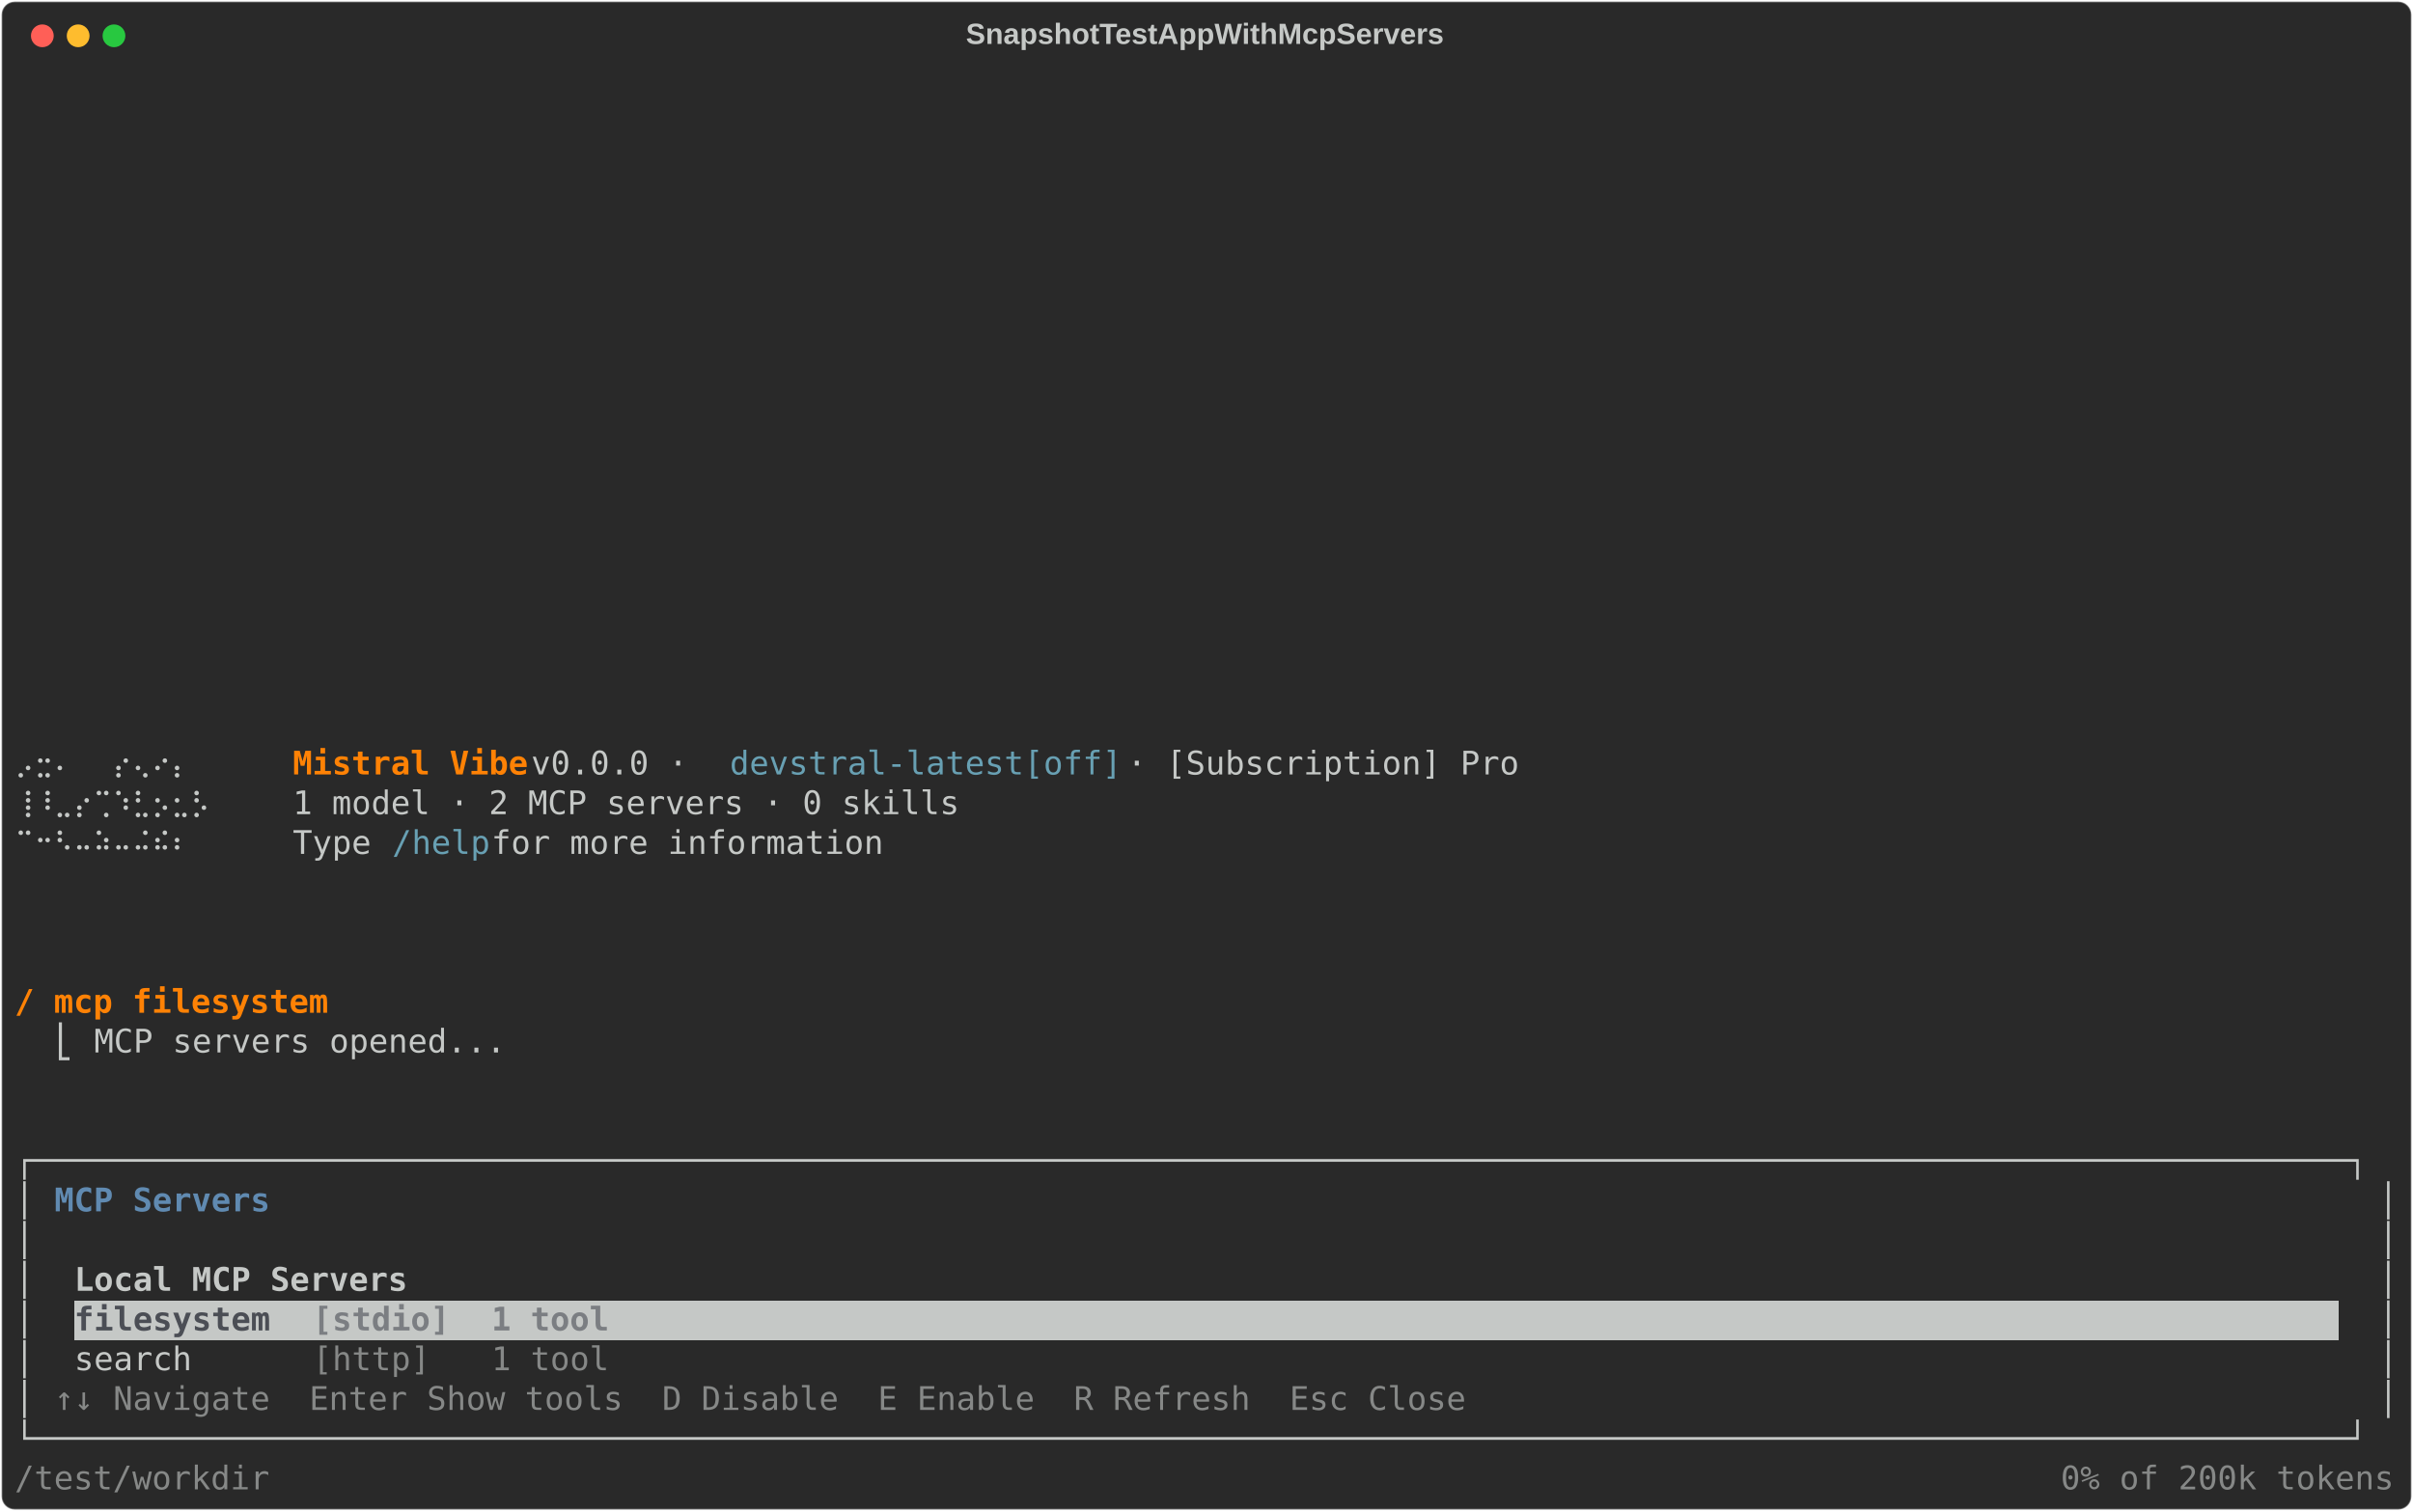
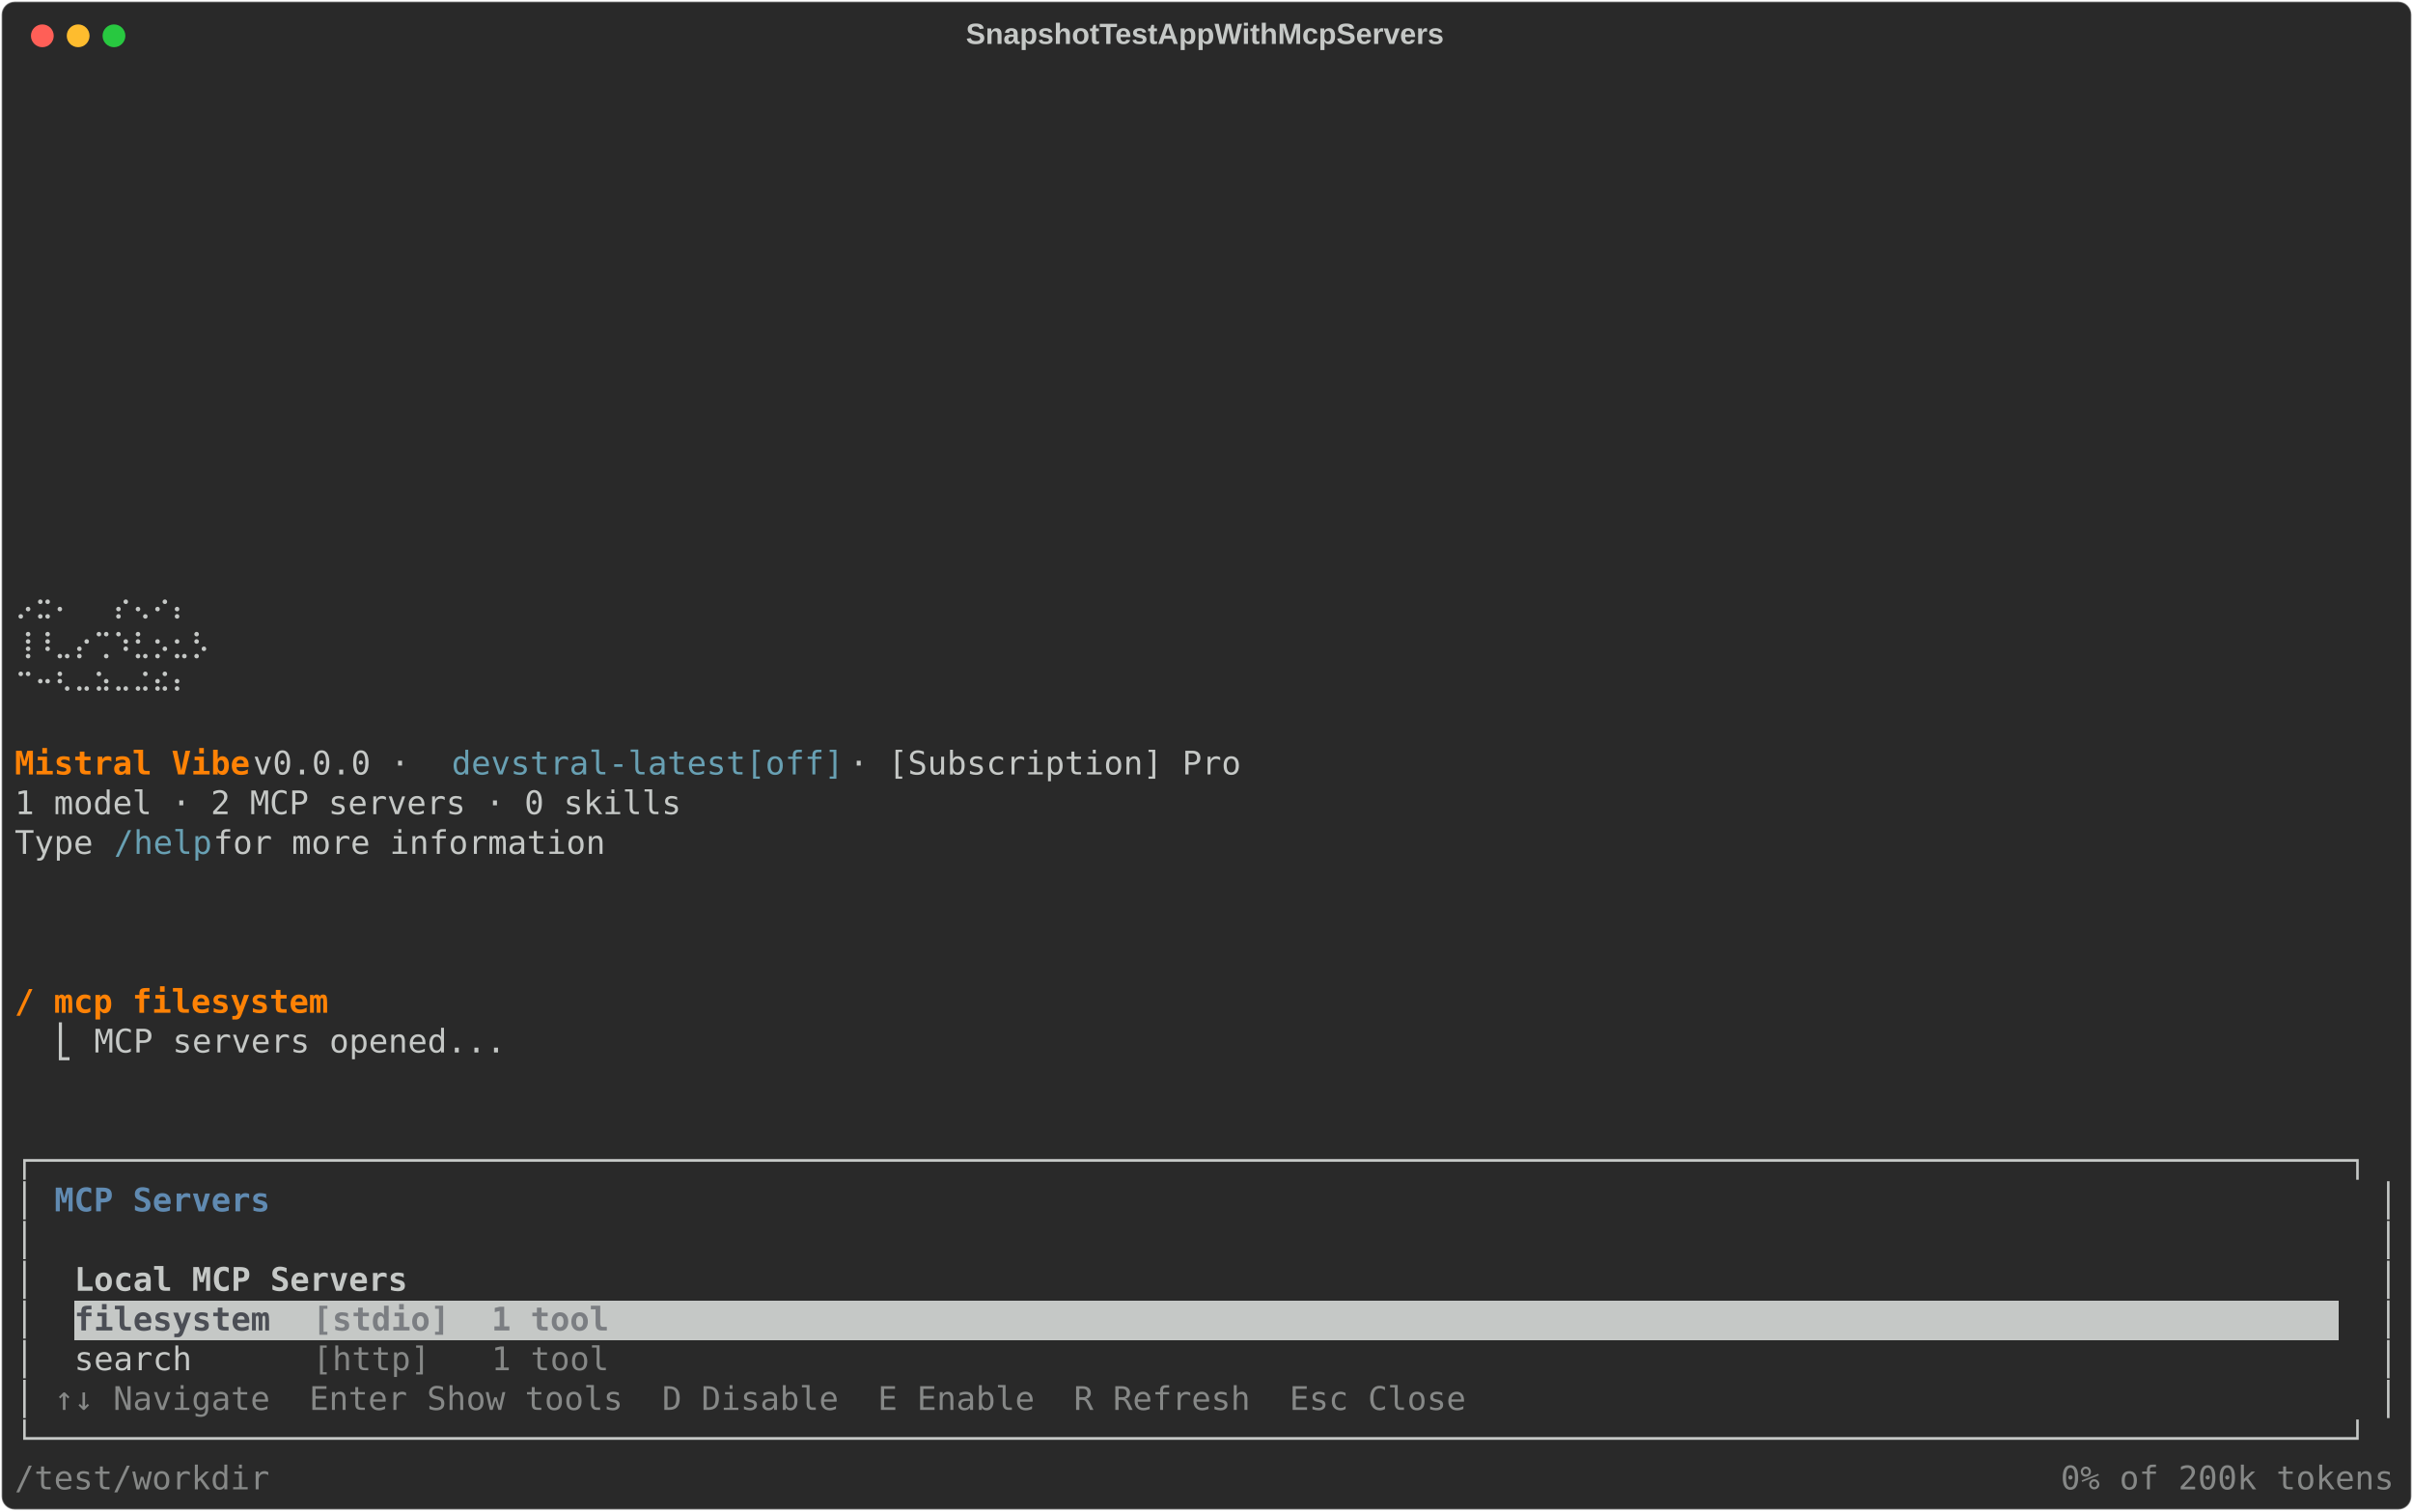
<svg xmlns="http://www.w3.org/2000/svg" class="rich-terminal" viewBox="0 0 1482 928.4">
  <style>

    @font-face {
        font-family: "Fira Code";
        src: local("FiraCode-Regular"),
                url("https://cdnjs.cloudflare.com/ajax/libs/firacode/6.2.0/woff2/FiraCode-Regular.woff2") format("woff2"),
                url("https://cdnjs.cloudflare.com/ajax/libs/firacode/6.2.0/woff/FiraCode-Regular.woff") format("woff");
        font-style: normal;
        font-weight: 400;
    }
    @font-face {
        font-family: "Fira Code";
        src: local("FiraCode-Bold"),
                url("https://cdnjs.cloudflare.com/ajax/libs/firacode/6.2.0/woff2/FiraCode-Bold.woff2") format("woff2"),
                url("https://cdnjs.cloudflare.com/ajax/libs/firacode/6.2.0/woff/FiraCode-Bold.woff") format("woff");
        font-style: bold;
        font-weight: 700;
    }

    .terminal-matrix {
        font-family: Fira Code, monospace;
        font-size: 20px;
        line-height: 24.4px;
        font-variant-east-asian: full-width;
    }

    .terminal-title {
        font-size: 18px;
        font-weight: bold;
        font-family: arial;
    }

    .terminal-r1 { fill: #c5c8c6 }
.terminal-r2 { fill: #ff8205;font-weight: bold }
.terminal-r3 { fill: #68a0b3 }
.terminal-r4 { fill: #608ab1;font-weight: bold }
.terminal-r5 { fill: #c5c8c6;font-weight: bold }
.terminal-r6 { fill: #4b4e55;font-weight: bold }
.terminal-r7 { fill: #7b7e82;font-weight: bold }
.terminal-r8 { fill: #868887 }
    </style>
  <defs>
    <clipPath id="terminal-clip-terminal">
      <rect x="0" y="0" width="1463.0" height="877.4" />
    </clipPath>
    <clipPath id="terminal-line-0">
      <rect x="0" y="1.5" width="1464" height="24.65" />
    </clipPath>
    <clipPath id="terminal-line-1">
      <rect x="0" y="25.9" width="1464" height="24.65" />
    </clipPath>
    <clipPath id="terminal-line-2">
      <rect x="0" y="50.3" width="1464" height="24.65" />
    </clipPath>
    <clipPath id="terminal-line-3">
      <rect x="0" y="74.7" width="1464" height="24.65" />
    </clipPath>
    <clipPath id="terminal-line-4">
      <rect x="0" y="99.1" width="1464" height="24.65" />
    </clipPath>
    <clipPath id="terminal-line-5">
      <rect x="0" y="123.5" width="1464" height="24.65" />
    </clipPath>
    <clipPath id="terminal-line-6">
      <rect x="0" y="147.9" width="1464" height="24.65" />
    </clipPath>
    <clipPath id="terminal-line-7">
      <rect x="0" y="172.3" width="1464" height="24.65" />
    </clipPath>
    <clipPath id="terminal-line-8">
      <rect x="0" y="196.7" width="1464" height="24.65" />
    </clipPath>
    <clipPath id="terminal-line-9">
      <rect x="0" y="221.1" width="1464" height="24.65" />
    </clipPath>
    <clipPath id="terminal-line-10">
      <rect x="0" y="245.5" width="1464" height="24.65" />
    </clipPath>
    <clipPath id="terminal-line-11">
      <rect x="0" y="269.9" width="1464" height="24.65" />
    </clipPath>
    <clipPath id="terminal-line-12">
      <rect x="0" y="294.3" width="1464" height="24.65" />
    </clipPath>
    <clipPath id="terminal-line-13">
      <rect x="0" y="318.7" width="1464" height="24.65" />
    </clipPath>
    <clipPath id="terminal-line-14">
      <rect x="0" y="343.1" width="1464" height="24.65" />
    </clipPath>
    <clipPath id="terminal-line-15">
      <rect x="0" y="367.5" width="1464" height="24.65" />
    </clipPath>
    <clipPath id="terminal-line-16">
      <rect x="0" y="391.9" width="1464" height="24.65" />
    </clipPath>
    <clipPath id="terminal-line-17">
      <rect x="0" y="416.3" width="1464" height="24.65" />
    </clipPath>
    <clipPath id="terminal-line-18">
      <rect x="0" y="440.7" width="1464" height="24.65" />
    </clipPath>
    <clipPath id="terminal-line-19">
      <rect x="0" y="465.1" width="1464" height="24.65" />
    </clipPath>
    <clipPath id="terminal-line-20">
      <rect x="0" y="489.5" width="1464" height="24.65" />
    </clipPath>
    <clipPath id="terminal-line-21">
      <rect x="0" y="513.9" width="1464" height="24.65" />
    </clipPath>
    <clipPath id="terminal-line-22">
      <rect x="0" y="538.3" width="1464" height="24.65" />
    </clipPath>
    <clipPath id="terminal-line-23">
      <rect x="0" y="562.7" width="1464" height="24.65" />
    </clipPath>
    <clipPath id="terminal-line-24">
      <rect x="0" y="587.1" width="1464" height="24.65" />
    </clipPath>
    <clipPath id="terminal-line-25">
      <rect x="0" y="611.5" width="1464" height="24.65" />
    </clipPath>
    <clipPath id="terminal-line-26">
      <rect x="0" y="635.9" width="1464" height="24.65" />
    </clipPath>
    <clipPath id="terminal-line-27">
      <rect x="0" y="660.3" width="1464" height="24.65" />
    </clipPath>
    <clipPath id="terminal-line-28">
      <rect x="0" y="684.7" width="1464" height="24.65" />
    </clipPath>
    <clipPath id="terminal-line-29">
      <rect x="0" y="709.1" width="1464" height="24.65" />
    </clipPath>
    <clipPath id="terminal-line-30">
      <rect x="0" y="733.5" width="1464" height="24.65" />
    </clipPath>
    <clipPath id="terminal-line-31">
      <rect x="0" y="757.9" width="1464" height="24.65" />
    </clipPath>
    <clipPath id="terminal-line-32">
      <rect x="0" y="782.3" width="1464" height="24.65" />
    </clipPath>
    <clipPath id="terminal-line-33">
      <rect x="0" y="806.7" width="1464" height="24.65" />
    </clipPath>
    <clipPath id="terminal-line-34">
      <rect x="0" y="831.1" width="1464" height="24.65" />
    </clipPath>
  </defs>
  <rect fill="#292929" stroke="rgba(255,255,255,0.35)" stroke-width="1" x="1" y="1" width="1480" height="926.4" rx="8" />
  <text class="terminal-title" fill="#c5c8c6" text-anchor="middle" x="740" y="27">SnapshotTestAppWithMcpServers</text>
  <g transform="translate(26,22)">
    <circle cx="0" cy="0" r="7" fill="#ff5f57" />
    <circle cx="22" cy="0" r="7" fill="#febc2e" />
    <circle cx="44" cy="0" r="7" fill="#28c840" />
  </g>
  <g transform="translate(9, 41)" clip-path="url(#terminal-clip-terminal)">
    <rect fill="#c5c8c6" x="36.6" y="757.9" width="146.4" height="24.65" shape-rendering="crispEdges" />
    <rect fill="#c5c8c6" x="183" y="757.9" width="109.8" height="24.65" shape-rendering="crispEdges" />
    <rect fill="#c5c8c6" x="292.8" y="757.9" width="97.6" height="24.65" shape-rendering="crispEdges" />
    <rect fill="#c5c8c6" x="390.4" y="757.9" width="1037" height="24.65" shape-rendering="crispEdges" />
    <g class="terminal-matrix">
      <text class="terminal-r1" x="1464" y="20" textLength="12.2" clip-path="url(#terminal-line-0)">
</text>
      <text class="terminal-r1" x="1464" y="44.4" textLength="12.2" clip-path="url(#terminal-line-1)">
</text>
      <text class="terminal-r1" x="1464" y="68.8" textLength="12.2" clip-path="url(#terminal-line-2)">
</text>
      <text class="terminal-r1" x="1464" y="93.2" textLength="12.2" clip-path="url(#terminal-line-3)">
</text>
      <text class="terminal-r1" x="1464" y="117.6" textLength="12.2" clip-path="url(#terminal-line-4)">
</text>
      <text class="terminal-r1" x="1464" y="142" textLength="12.2" clip-path="url(#terminal-line-5)">
</text>
      <text class="terminal-r1" x="1464" y="166.4" textLength="12.2" clip-path="url(#terminal-line-6)">
</text>
      <text class="terminal-r1" x="1464" y="190.8" textLength="12.2" clip-path="url(#terminal-line-7)">
</text>
      <text class="terminal-r1" x="1464" y="215.2" textLength="12.2" clip-path="url(#terminal-line-8)">
</text>
      <text class="terminal-r1" x="1464" y="239.6" textLength="12.2" clip-path="url(#terminal-line-9)">
</text>
      <text class="terminal-r1" x="1464" y="264" textLength="12.2" clip-path="url(#terminal-line-10)">
</text>
      <text class="terminal-r1" x="1464" y="288.4" textLength="12.2" clip-path="url(#terminal-line-11)">
</text>
      <text class="terminal-r1" x="1464" y="312.8" textLength="12.2" clip-path="url(#terminal-line-12)">
</text>
+       <text class="terminal-r1" x="0" y="337.2" textLength="134.2" clip-path="url(#terminal-line-13)">  ⡠⣒⠄  ⡔⢄⠔⡄</text>
      <text class="terminal-r1" x="1464" y="337.2" textLength="12.2" clip-path="url(#terminal-line-13)">
</text>
+       <text class="terminal-r1" x="0" y="361.6" textLength="134.2" clip-path="url(#terminal-line-14)"> ⢸⠸⣀⡔⢉⠱⣃⡢⣂⡣</text>
      <text class="terminal-r1" x="1464" y="361.6" textLength="12.2" clip-path="url(#terminal-line-14)">
</text>
+       <text class="terminal-r1" x="0" y="386" textLength="134.2" clip-path="url(#terminal-line-15)">  ⠉⠒⠣⠤⠵⠤⠬⠮⠆</text>
      <text class="terminal-r1" x="1464" y="386" textLength="12.2" clip-path="url(#terminal-line-15)">
</text>
      <text class="terminal-r1" x="1464" y="410.4" textLength="12.2" clip-path="url(#terminal-line-16)">
</text>
-       <text class="terminal-r1" x="0" y="434.8" textLength="134.2" clip-path="url(#terminal-line-17)">  ⡠⣒⠄  ⡔⢄⠔⡄</text>
-       <text class="terminal-r2" x="170.8" y="434.8" textLength="146.4" clip-path="url(#terminal-line-17)">Mistral Vibe</text>
-       <text class="terminal-r1" x="317.2" y="434.8" textLength="122" clip-path="url(#terminal-line-17)"> v0.0.0 · </text>
-       <text class="terminal-r3" x="439.2" y="434.8" textLength="244" clip-path="url(#terminal-line-17)">devstral-latest[off]</text>
-       <text class="terminal-r1" x="683.2" y="434.8" textLength="256.2" clip-path="url(#terminal-line-17)"> · [Subscription] Pro</text>
+       <text class="terminal-r2" x="0" y="434.8" textLength="146.4" clip-path="url(#terminal-line-17)">Mistral Vibe</text>
+       <text class="terminal-r1" x="146.4" y="434.8" textLength="122" clip-path="url(#terminal-line-17)"> v0.0.0 · </text>
+       <text class="terminal-r3" x="268.4" y="434.8" textLength="244" clip-path="url(#terminal-line-17)">devstral-latest[off]</text>
+       <text class="terminal-r1" x="512.4" y="434.8" textLength="256.2" clip-path="url(#terminal-line-17)"> · [Subscription] Pro</text>
      <text class="terminal-r1" x="1464" y="434.8" textLength="12.2" clip-path="url(#terminal-line-17)">
</text>
-       <text class="terminal-r1" x="0" y="459.2" textLength="134.2" clip-path="url(#terminal-line-18)"> ⢸⠸⣀⡔⢉⠱⣃⡢⣂⡣</text>
-       <text class="terminal-r1" x="170.8" y="459.2" textLength="414.8" clip-path="url(#terminal-line-18)">1 model · 2 MCP servers · 0 skills</text>
+       <text class="terminal-r1" x="0" y="459.2" textLength="414.8" clip-path="url(#terminal-line-18)">1 model · 2 MCP servers · 0 skills</text>
      <text class="terminal-r1" x="1464" y="459.2" textLength="12.2" clip-path="url(#terminal-line-18)">
</text>
-       <text class="terminal-r1" x="0" y="483.6" textLength="134.2" clip-path="url(#terminal-line-19)">  ⠉⠒⠣⠤⠵⠤⠬⠮⠆</text>
-       <text class="terminal-r1" x="170.8" y="483.6" textLength="61" clip-path="url(#terminal-line-19)">Type </text>
-       <text class="terminal-r3" x="231.8" y="483.6" textLength="61" clip-path="url(#terminal-line-19)">/help</text>
-       <text class="terminal-r1" x="292.8" y="483.6" textLength="256.2" clip-path="url(#terminal-line-19)"> for more information</text>
+       <text class="terminal-r1" x="0" y="483.6" textLength="61" clip-path="url(#terminal-line-19)">Type </text>
+       <text class="terminal-r3" x="61" y="483.6" textLength="61" clip-path="url(#terminal-line-19)">/help</text>
+       <text class="terminal-r1" x="122" y="483.6" textLength="256.2" clip-path="url(#terminal-line-19)"> for more information</text>
      <text class="terminal-r1" x="1464" y="483.6" textLength="12.2" clip-path="url(#terminal-line-19)">
</text>
      <text class="terminal-r1" x="1464" y="508" textLength="12.2" clip-path="url(#terminal-line-20)">
</text>
      <text class="terminal-r1" x="1464" y="532.4" textLength="12.2" clip-path="url(#terminal-line-21)">
</text>
      <text class="terminal-r1" x="1464" y="556.8" textLength="12.2" clip-path="url(#terminal-line-22)">
</text>
      <text class="terminal-r2" x="0" y="581.2" textLength="195.2" clip-path="url(#terminal-line-23)">/ mcp filesystem</text>
      <text class="terminal-r1" x="1464" y="581.2" textLength="12.2" clip-path="url(#terminal-line-23)">
</text>
      <text class="terminal-r1" x="24.4" y="605.6" textLength="12.2" clip-path="url(#terminal-line-24)">⎣</text>
      <text class="terminal-r1" x="48.8" y="605.6" textLength="256.2" clip-path="url(#terminal-line-24)">MCP servers opened...</text>
      <text class="terminal-r1" x="1464" y="605.6" textLength="12.2" clip-path="url(#terminal-line-24)">
</text>
      <text class="terminal-r1" x="1464" y="630" textLength="12.2" clip-path="url(#terminal-line-25)">
</text>
      <text class="terminal-r1" x="1464" y="654.4" textLength="12.2" clip-path="url(#terminal-line-26)">
</text>
      <text class="terminal-r1" x="0" y="678.8" textLength="1464" clip-path="url(#terminal-line-27)">┌──────────────────────────────────────────────────────────────────────────────────────────────────────────────────────┐</text>
      <text class="terminal-r1" x="1464" y="678.8" textLength="12.2" clip-path="url(#terminal-line-27)">
</text>
      <text class="terminal-r1" x="0" y="703.2" textLength="12.2" clip-path="url(#terminal-line-28)">│</text>
      <text class="terminal-r4" x="24.4" y="703.2" textLength="134.2" clip-path="url(#terminal-line-28)">MCP Servers</text>
      <text class="terminal-r1" x="1451.8" y="703.2" textLength="12.2" clip-path="url(#terminal-line-28)">│</text>
      <text class="terminal-r1" x="1464" y="703.2" textLength="12.2" clip-path="url(#terminal-line-28)">
</text>
      <text class="terminal-r1" x="0" y="727.6" textLength="12.2" clip-path="url(#terminal-line-29)">│</text>
      <text class="terminal-r1" x="1451.8" y="727.6" textLength="12.2" clip-path="url(#terminal-line-29)">│</text>
      <text class="terminal-r1" x="1464" y="727.6" textLength="12.2" clip-path="url(#terminal-line-29)">
</text>
      <text class="terminal-r1" x="0" y="752" textLength="12.2" clip-path="url(#terminal-line-30)">│</text>
      <text class="terminal-r5" x="36.6" y="752" textLength="207.4" clip-path="url(#terminal-line-30)">Local MCP Servers</text>
      <text class="terminal-r1" x="1451.8" y="752" textLength="12.2" clip-path="url(#terminal-line-30)">│</text>
      <text class="terminal-r1" x="1464" y="752" textLength="12.2" clip-path="url(#terminal-line-30)">
</text>
      <text class="terminal-r1" x="0" y="776.4" textLength="12.2" clip-path="url(#terminal-line-31)">│</text>
      <text class="terminal-r6" x="36.6" y="776.4" textLength="146.4" clip-path="url(#terminal-line-31)">  filesystem</text>
      <text class="terminal-r7" x="183" y="776.4" textLength="109.8" clip-path="url(#terminal-line-31)">  [stdio]</text>
      <text class="terminal-r7" x="292.8" y="776.4" textLength="97.6" clip-path="url(#terminal-line-31)">  1 tool</text>
      <text class="terminal-r1" x="1451.8" y="776.4" textLength="12.2" clip-path="url(#terminal-line-31)">│</text>
      <text class="terminal-r1" x="1464" y="776.4" textLength="12.2" clip-path="url(#terminal-line-31)">
</text>
      <text class="terminal-r1" x="0" y="800.8" textLength="12.2" clip-path="url(#terminal-line-32)">│</text>
      <text class="terminal-r1" x="36.6" y="800.8" textLength="146.4" clip-path="url(#terminal-line-32)">  search    </text>
      <text class="terminal-r8" x="183" y="800.8" textLength="109.8" clip-path="url(#terminal-line-32)">  [http] </text>
      <text class="terminal-r8" x="292.8" y="800.8" textLength="97.6" clip-path="url(#terminal-line-32)">  1 tool</text>
      <text class="terminal-r1" x="1451.8" y="800.8" textLength="12.2" clip-path="url(#terminal-line-32)">│</text>
      <text class="terminal-r1" x="1464" y="800.8" textLength="12.2" clip-path="url(#terminal-line-32)">
</text>
      <text class="terminal-r1" x="0" y="825.2" textLength="12.2" clip-path="url(#terminal-line-33)">│</text>
      <text class="terminal-r8" x="24.4" y="825.2" textLength="878.4" clip-path="url(#terminal-line-33)">↑↓ Navigate  Enter Show tools  D Disable  E Enable  R Refresh  Esc Close</text>
      <text class="terminal-r1" x="1451.8" y="825.2" textLength="12.2" clip-path="url(#terminal-line-33)">│</text>
      <text class="terminal-r1" x="1464" y="825.2" textLength="12.2" clip-path="url(#terminal-line-33)">
</text>
      <text class="terminal-r1" x="0" y="849.6" textLength="1464" clip-path="url(#terminal-line-34)">└──────────────────────────────────────────────────────────────────────────────────────────────────────────────────────┘</text>
      <text class="terminal-r1" x="1464" y="849.6" textLength="12.2" clip-path="url(#terminal-line-34)">
</text>
      <text class="terminal-r8" x="0" y="874" textLength="158.6" clip-path="url(#terminal-line-35)">/test/workdir</text>
      <text class="terminal-r8" x="1256.6" y="874" textLength="207.4" clip-path="url(#terminal-line-35)">0% of 200k tokens</text>
    </g>
  </g>
</svg>
